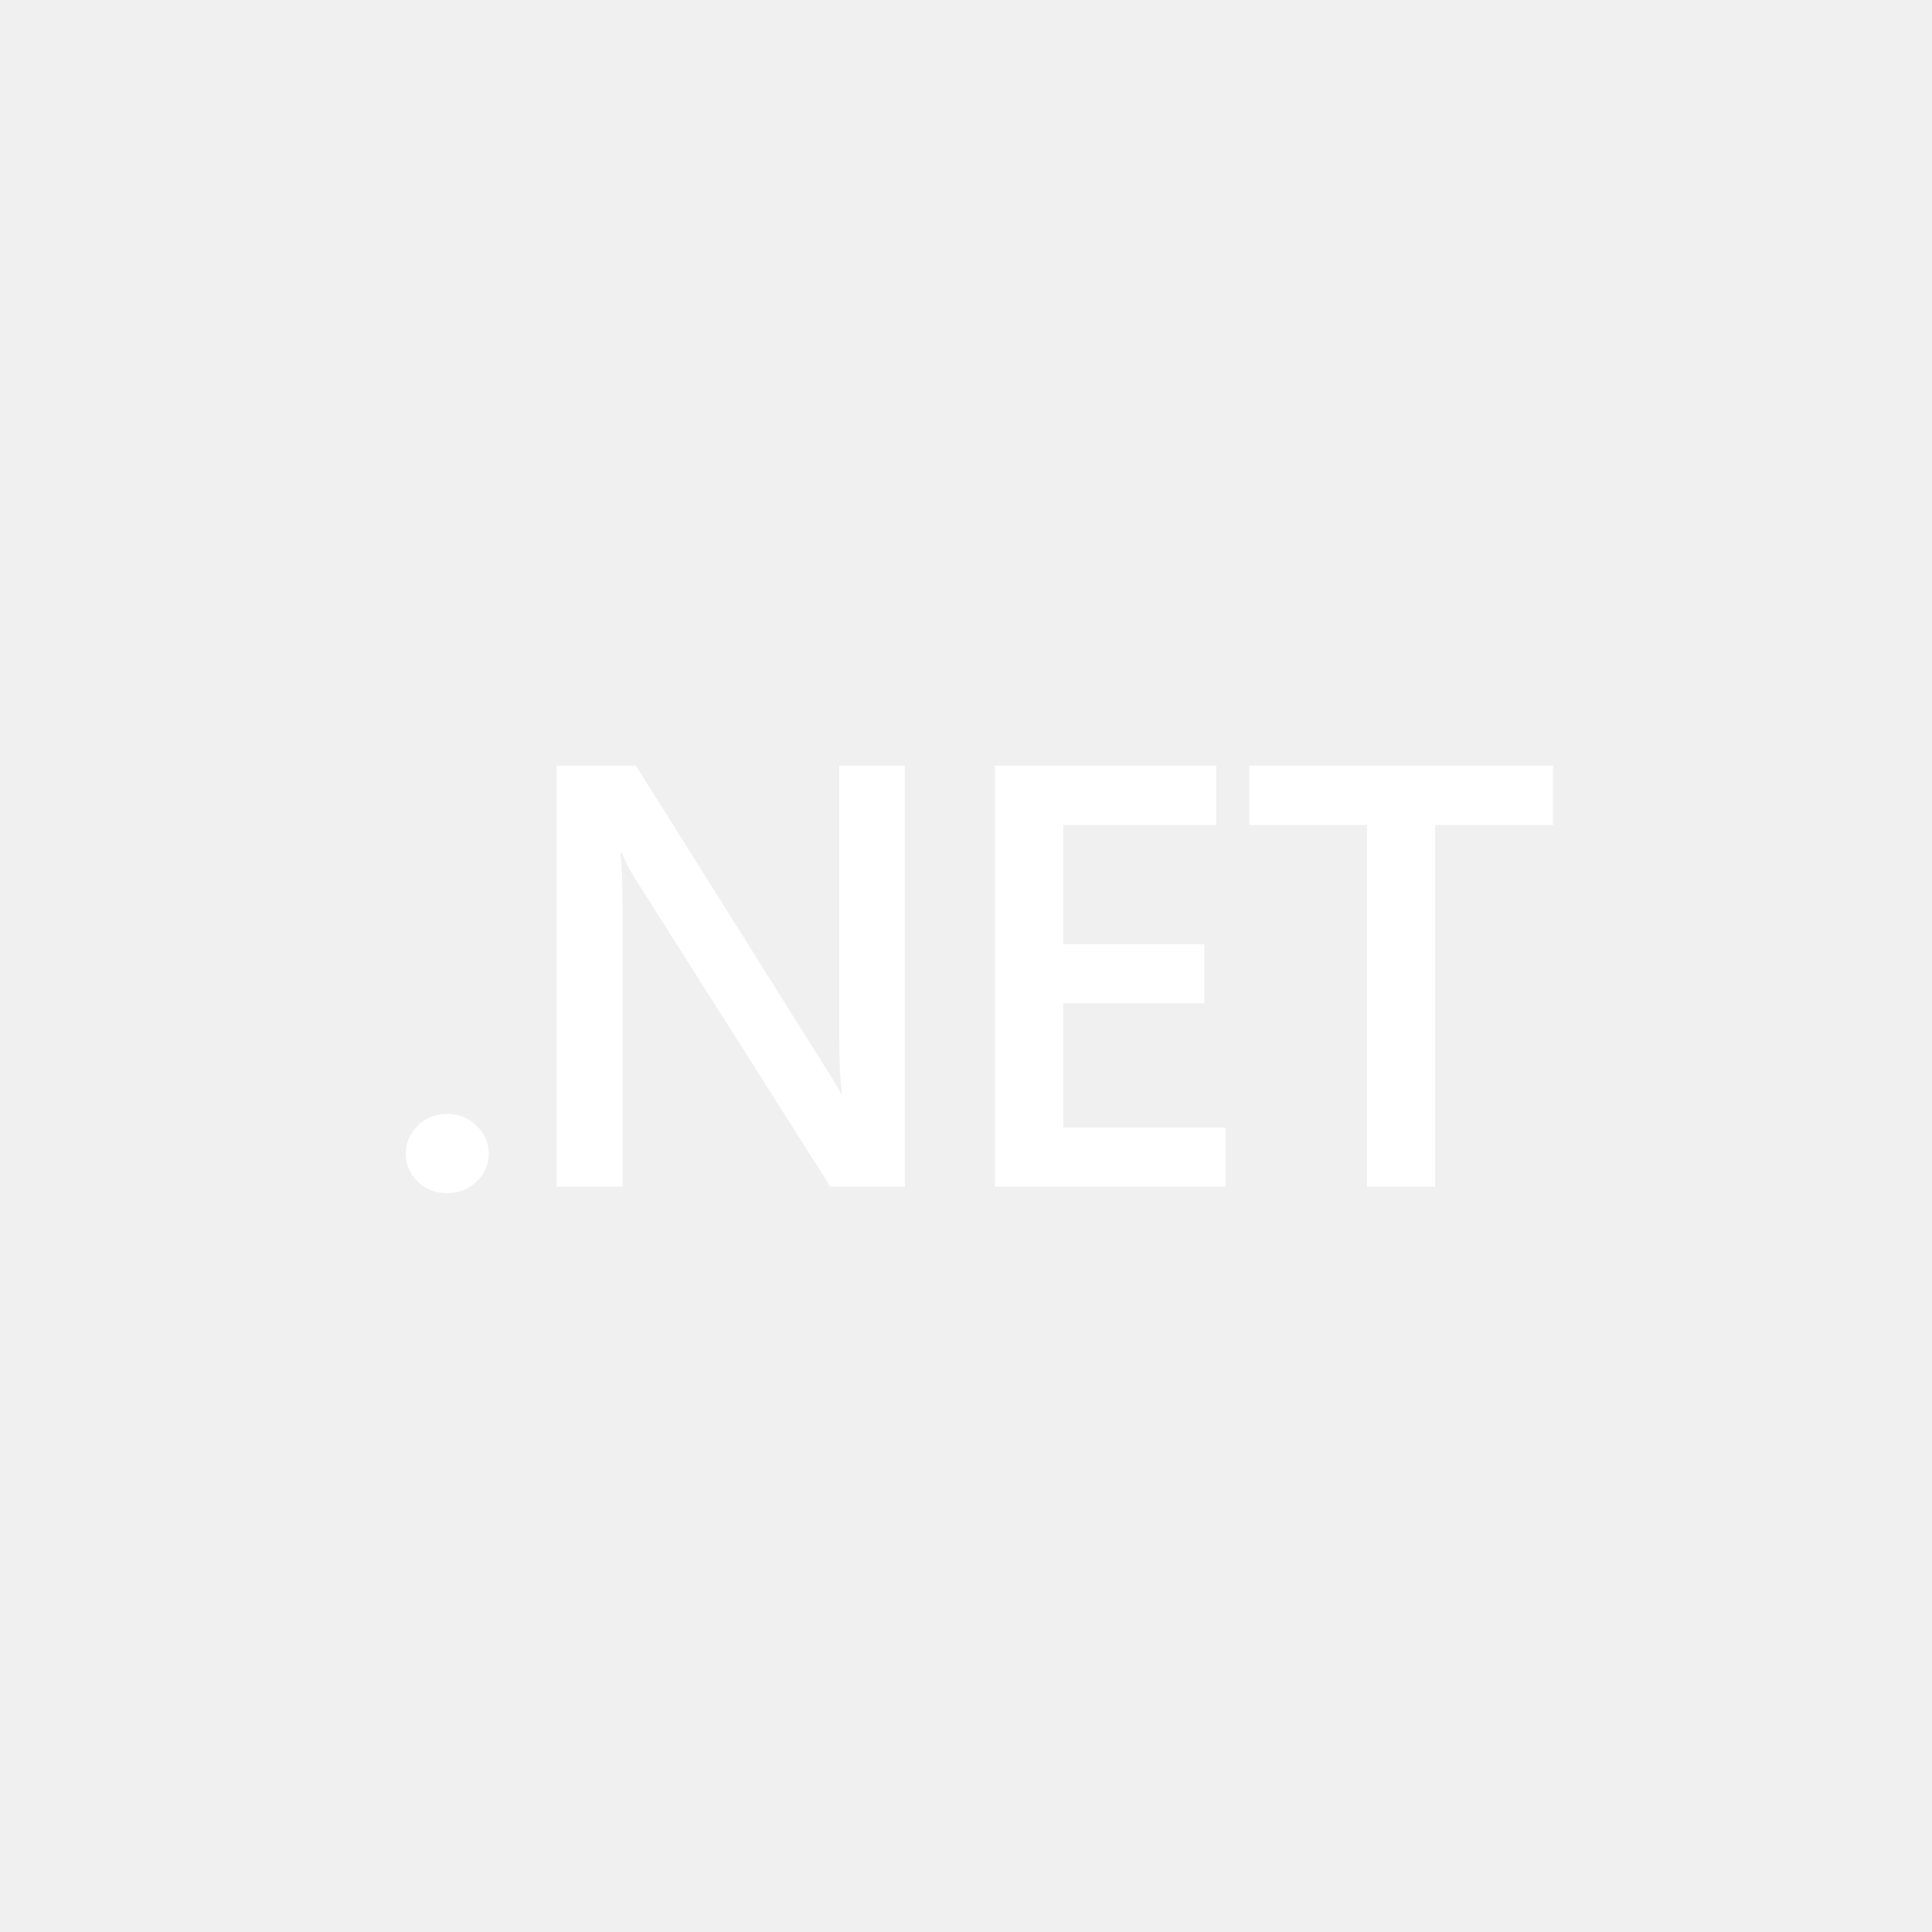
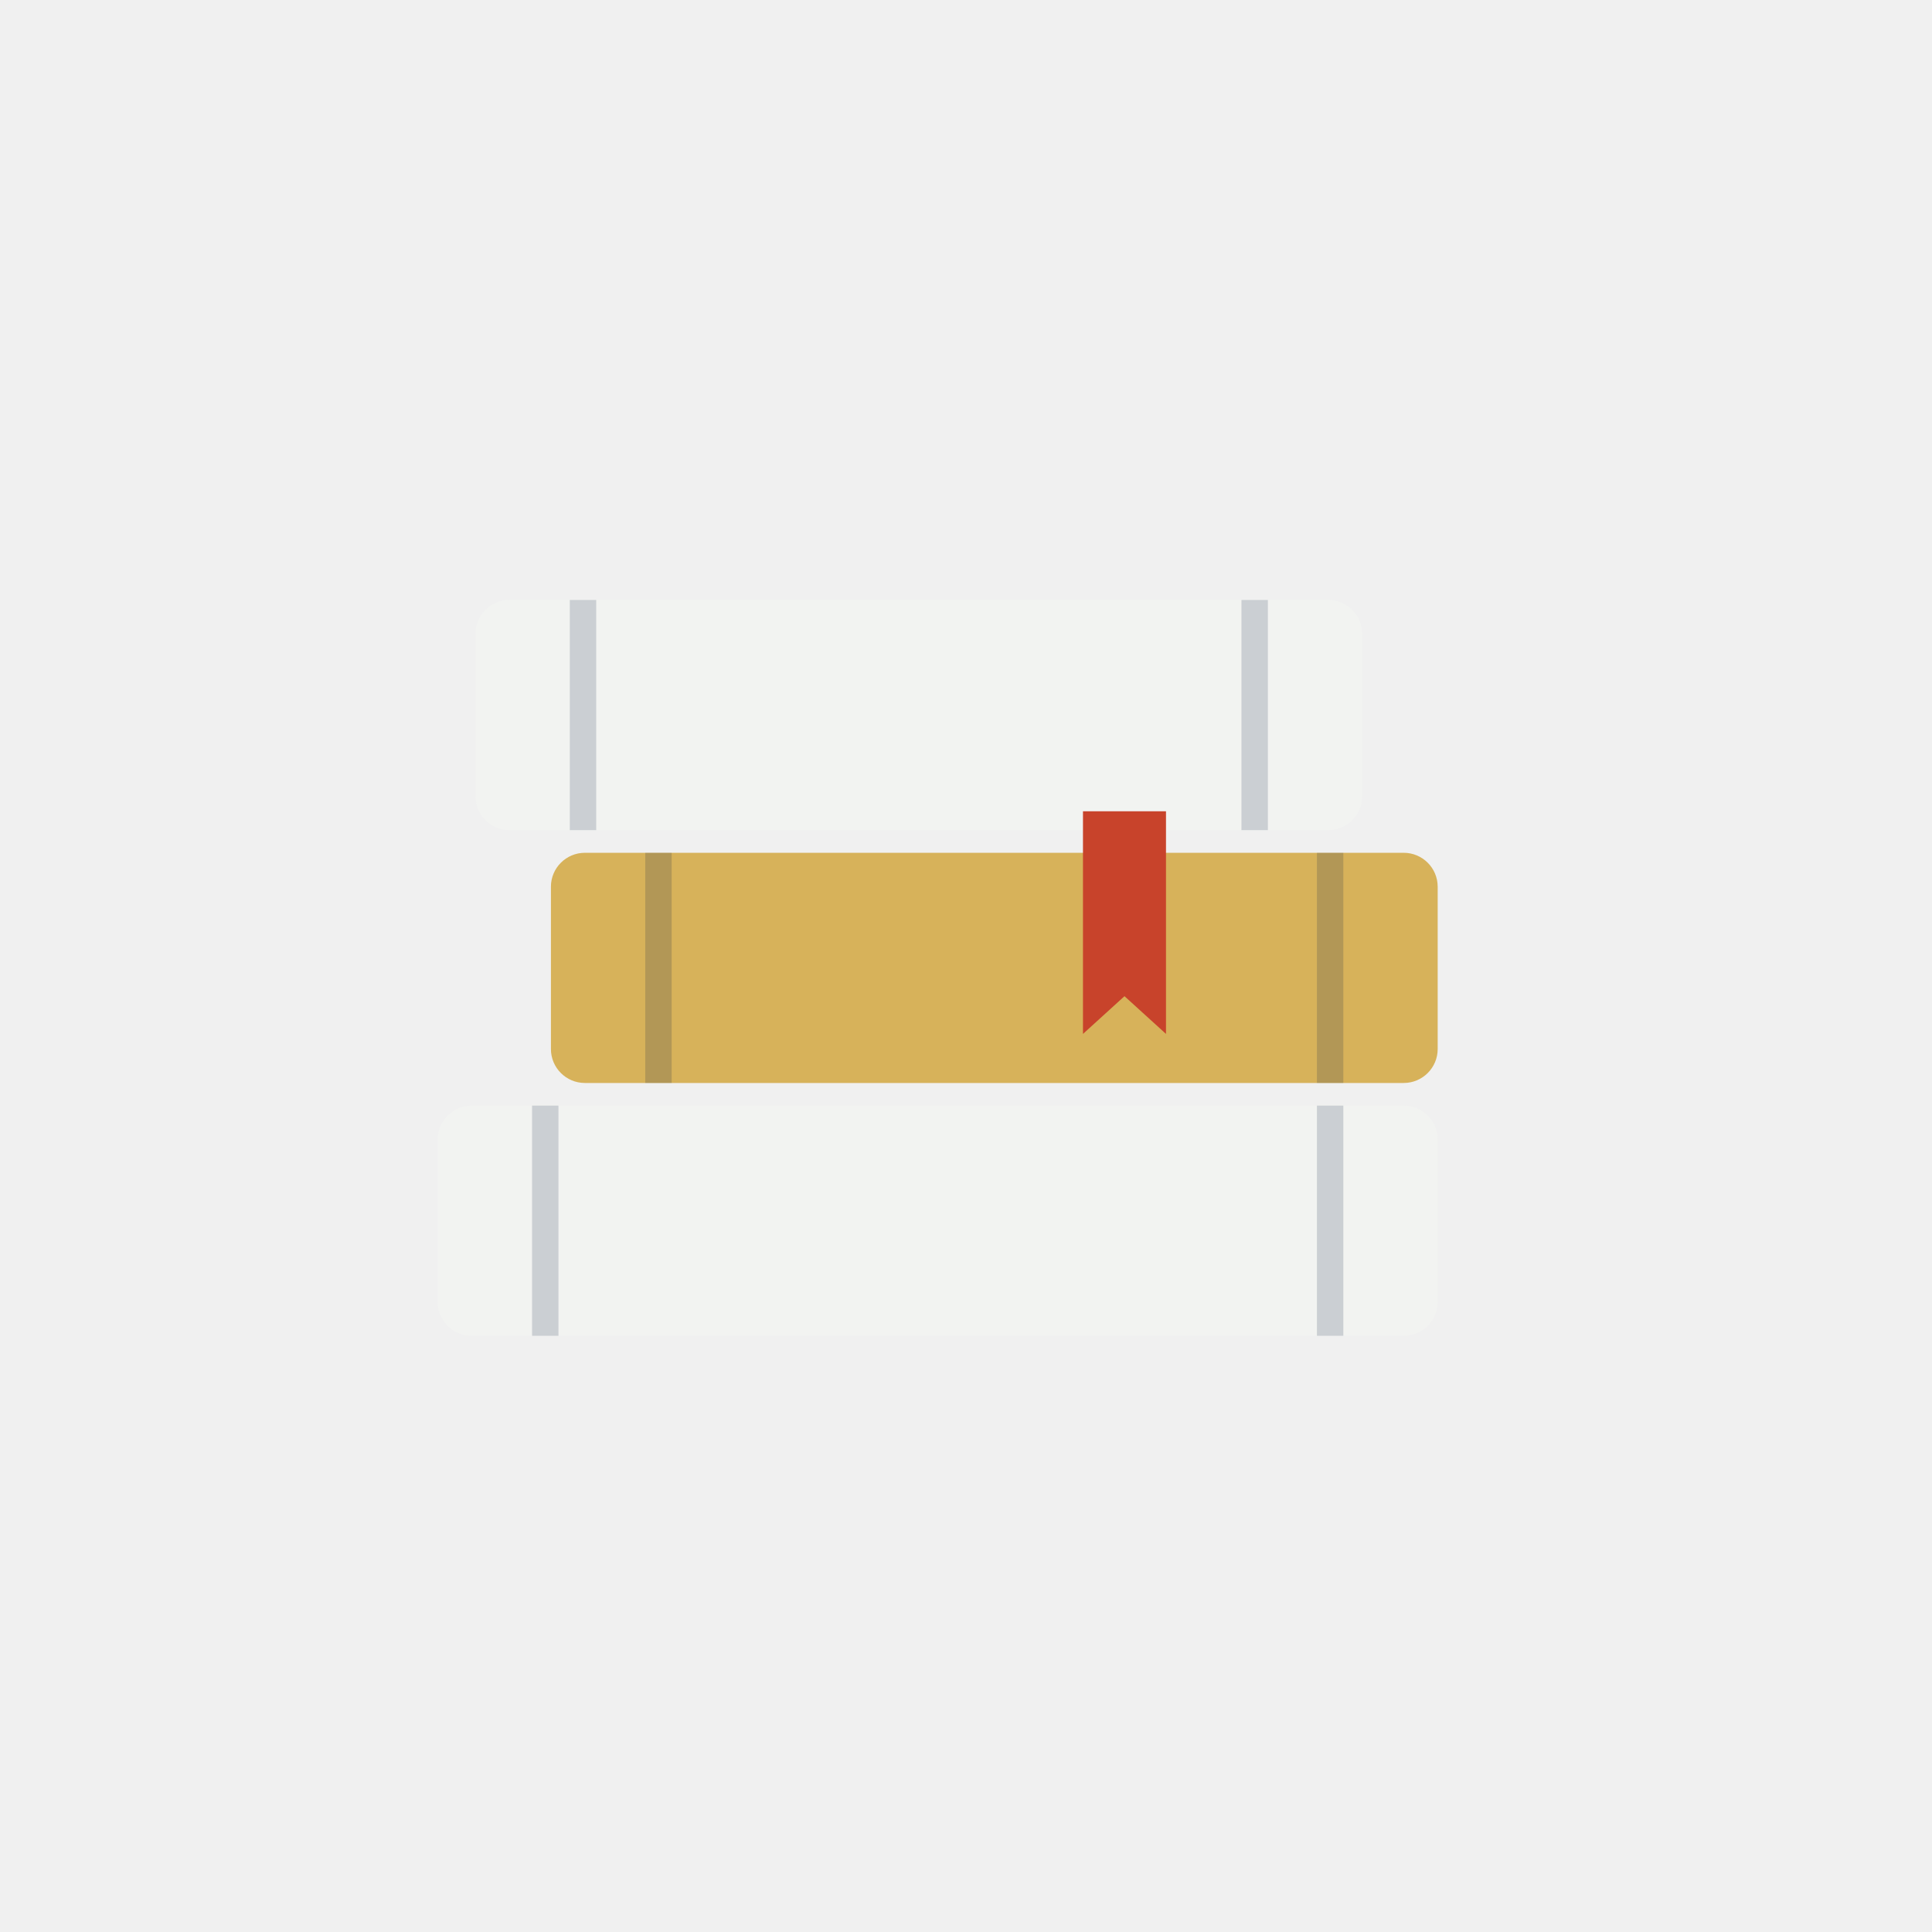
- <svg xmlns="http://www.w3.org/2000/svg" width="456" height="456" viewBox="0 0 456 456" version="1.1" xml:space="preserve" style="fill-rule:evenodd;clip-rule:evenodd;stroke-linejoin:round;stroke-miterlimit:2;">
-   <path d="m 105.5,281.609 c -2.703,0 -5.001,-0.9 -6.893,-2.702 -1.892,-1.848 -2.838,-4.042 -2.838,-6.582 0,-2.587 0.946,-4.804 2.838,-6.652 1.892,-1.848 4.19,-2.772 6.893,-2.772 2.748,0 5.068,0.924 6.96,2.772 1.937,1.848 2.906,4.064 2.906,6.652 0,2.54 -0.968,4.734 -2.906,6.582 -1.892,1.802 -4.212,2.702 -6.96,2.702 z" style="fill:#ffffff;fill-rule:nonzero;stroke-width:0.838" />
-   <path d="M 213.561,280.084 H 195.99 L 149.7,207.054 c -1.171,-1.848 -2.14,-3.765 -2.906,-5.751 h -0.406 c 0.361,2.125 0.541,6.675 0.541,13.65 v 65.132 h -15.543 v -99.36 h 18.719 l 44.737,71.298 c 1.892,2.957 3.109,4.989 3.649,6.098 h 0.27 c -0.45,-2.632 -0.676,-7.09 -0.676,-13.373 v -64.023 h 15.476 z" style="fill:#ffffff;fill-rule:nonzero;stroke-width:0.838" />
-   <path d="m 289.251,280.084 h -54.401 v -99.36 h 52.238 v 13.997 h -36.154 v 28.131 h 33.316 v 13.927 h -33.316 v 29.378 h 38.316 z" style="fill:#ffffff;fill-rule:nonzero;stroke-width:0.838" />
-   <path d="M 366.565,194.721 H 338.722 v 85.363 h -16.084 v -85.363 h -27.775 v -13.997 h 71.701 z" style="fill:#ffffff;fill-rule:nonzero;stroke-width:0.838" />
+ <svg xmlns="http://www.w3.org/2000/svg" width="1024" height="1024" viewBox="0 0 1024 1024">
+   <rect x="232" y="586" width="530" height="122" rx="18" fill="#F2F3F1" />
+   <rect x="282" y="586" width="14" height="122" fill="#1F2D4A" fill-opacity="0.18" />
+   <rect x="698" y="586" width="14" height="122" fill="#1F2D4A" fill-opacity="0.18" />
+   <rect x="292" y="452" width="470" height="122" rx="18" fill="#D7B25A" />
+   <rect x="342" y="452" width="14" height="122" fill="#1F2D4A" fill-opacity="0.2" />
+   <rect x="698" y="452" width="14" height="122" fill="#1F2D4A" fill-opacity="0.2" />
+   <rect x="252" y="318" width="470" height="122" rx="18" fill="#F2F3F1" />
+   <rect x="302" y="318" width="14" height="122" fill="#1F2D4A" fill-opacity="0.18" />
+   <rect x="658" y="318" width="14" height="122" fill="#1F2D4A" fill-opacity="0.18" />
+   <path d="M574 430 H618 V548 L596 528 L574 548 Z" fill="#C8432B" />
</svg>
